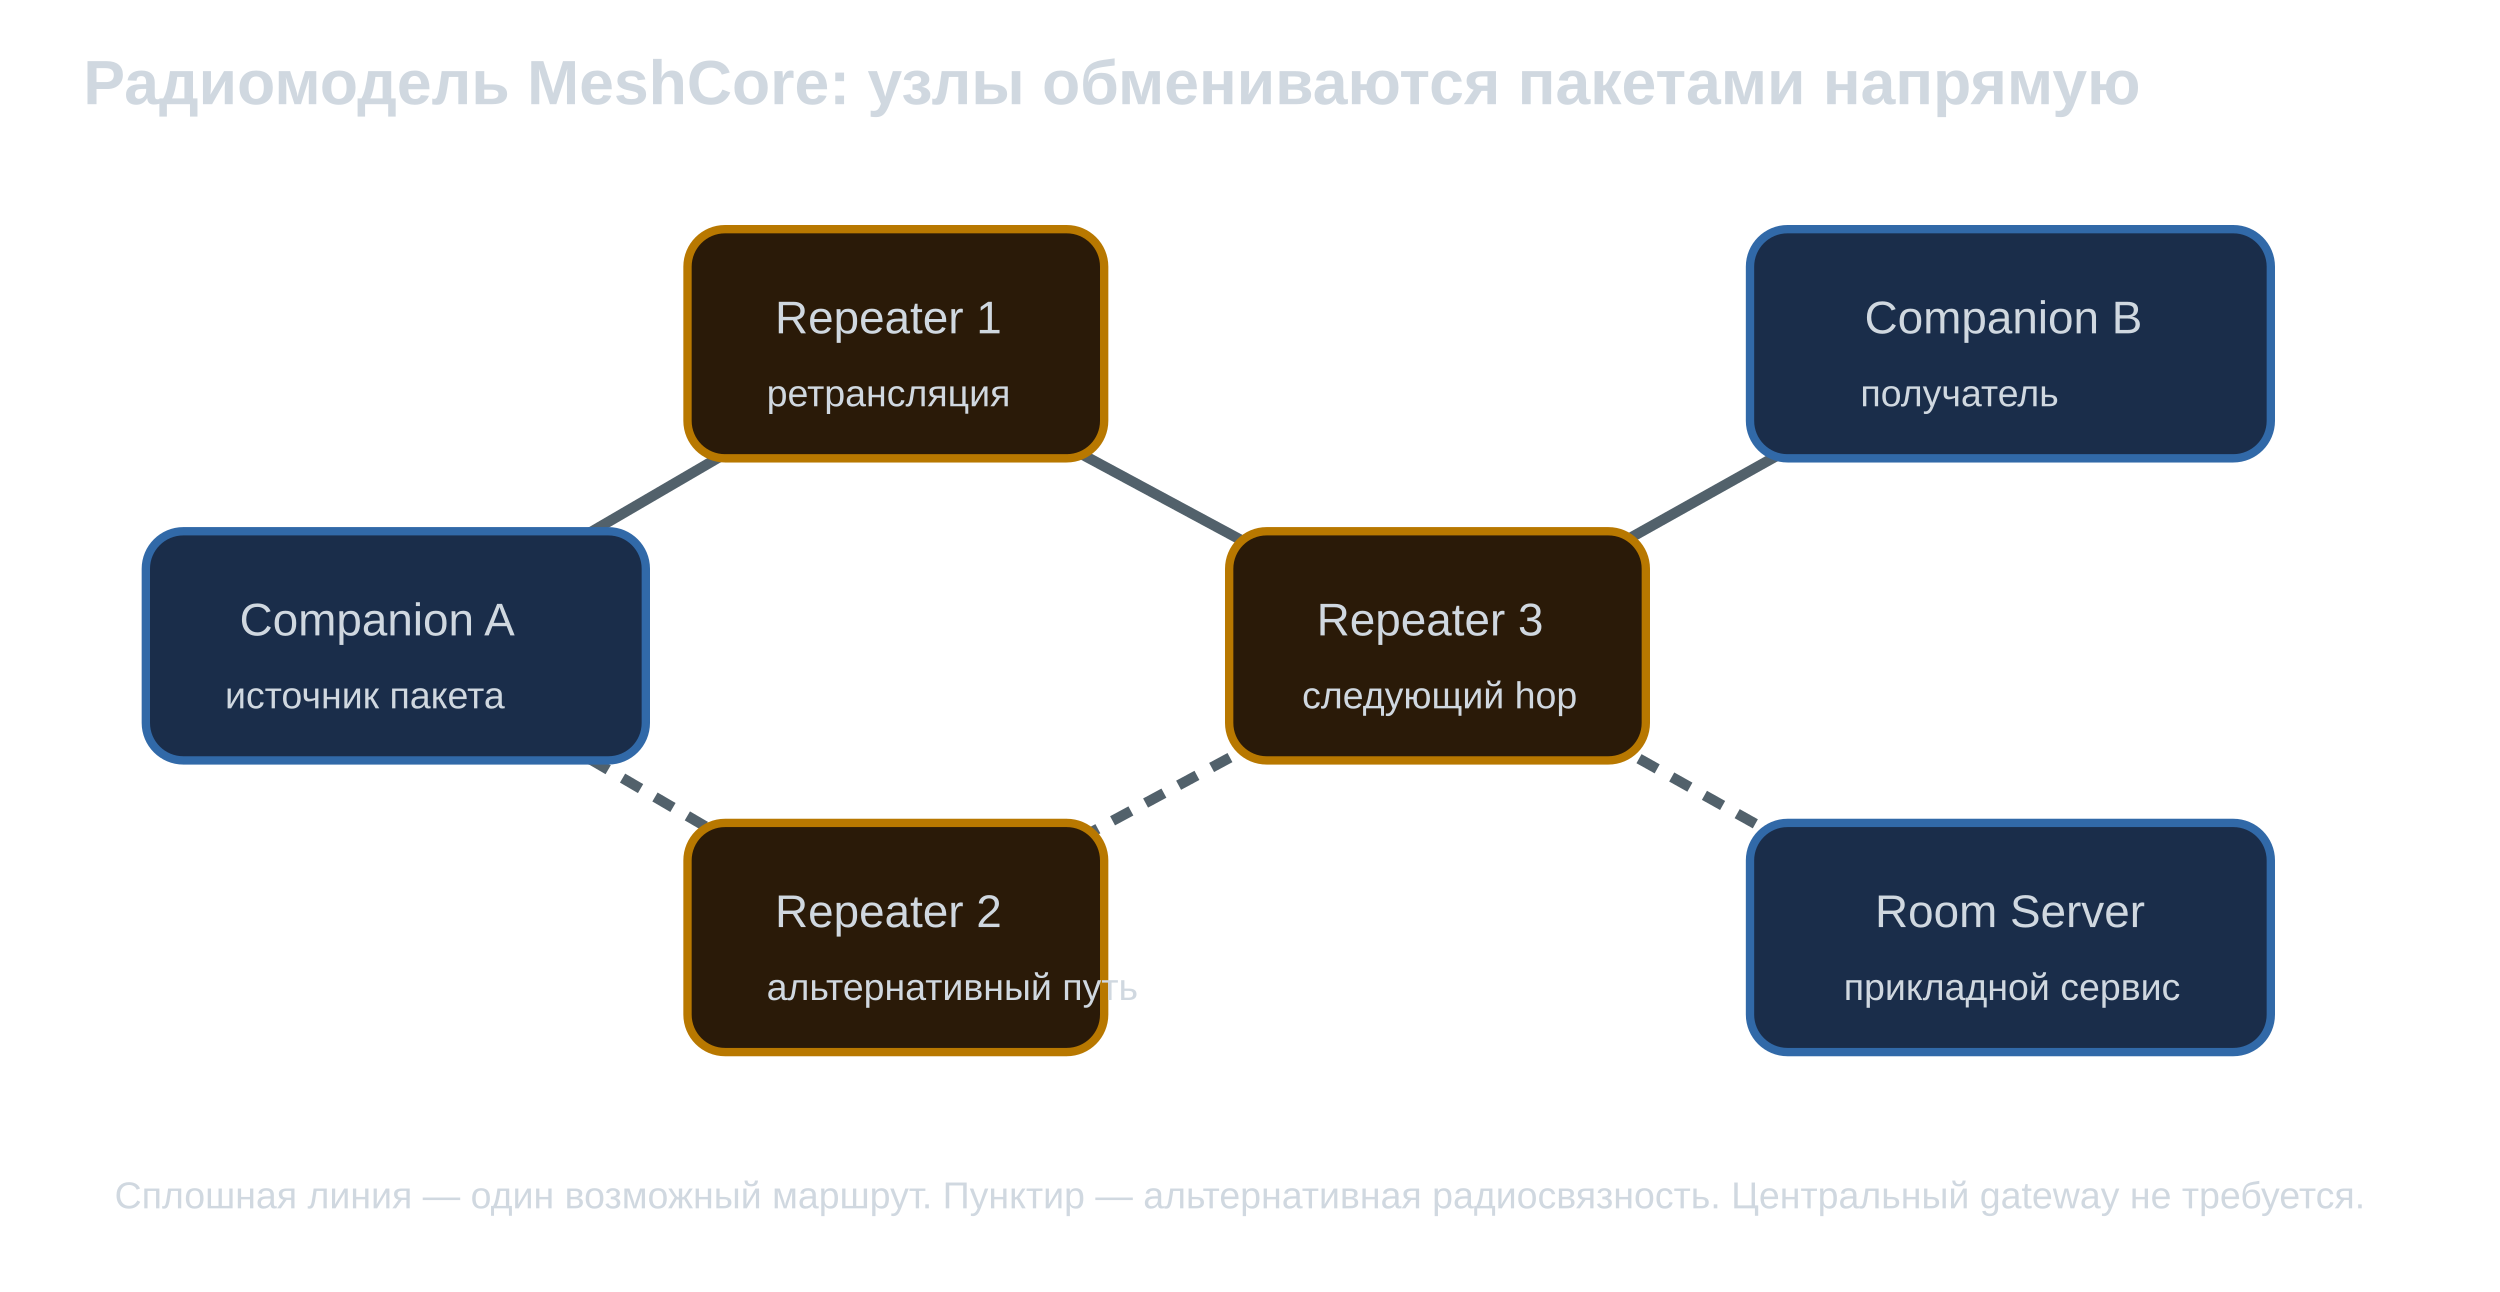
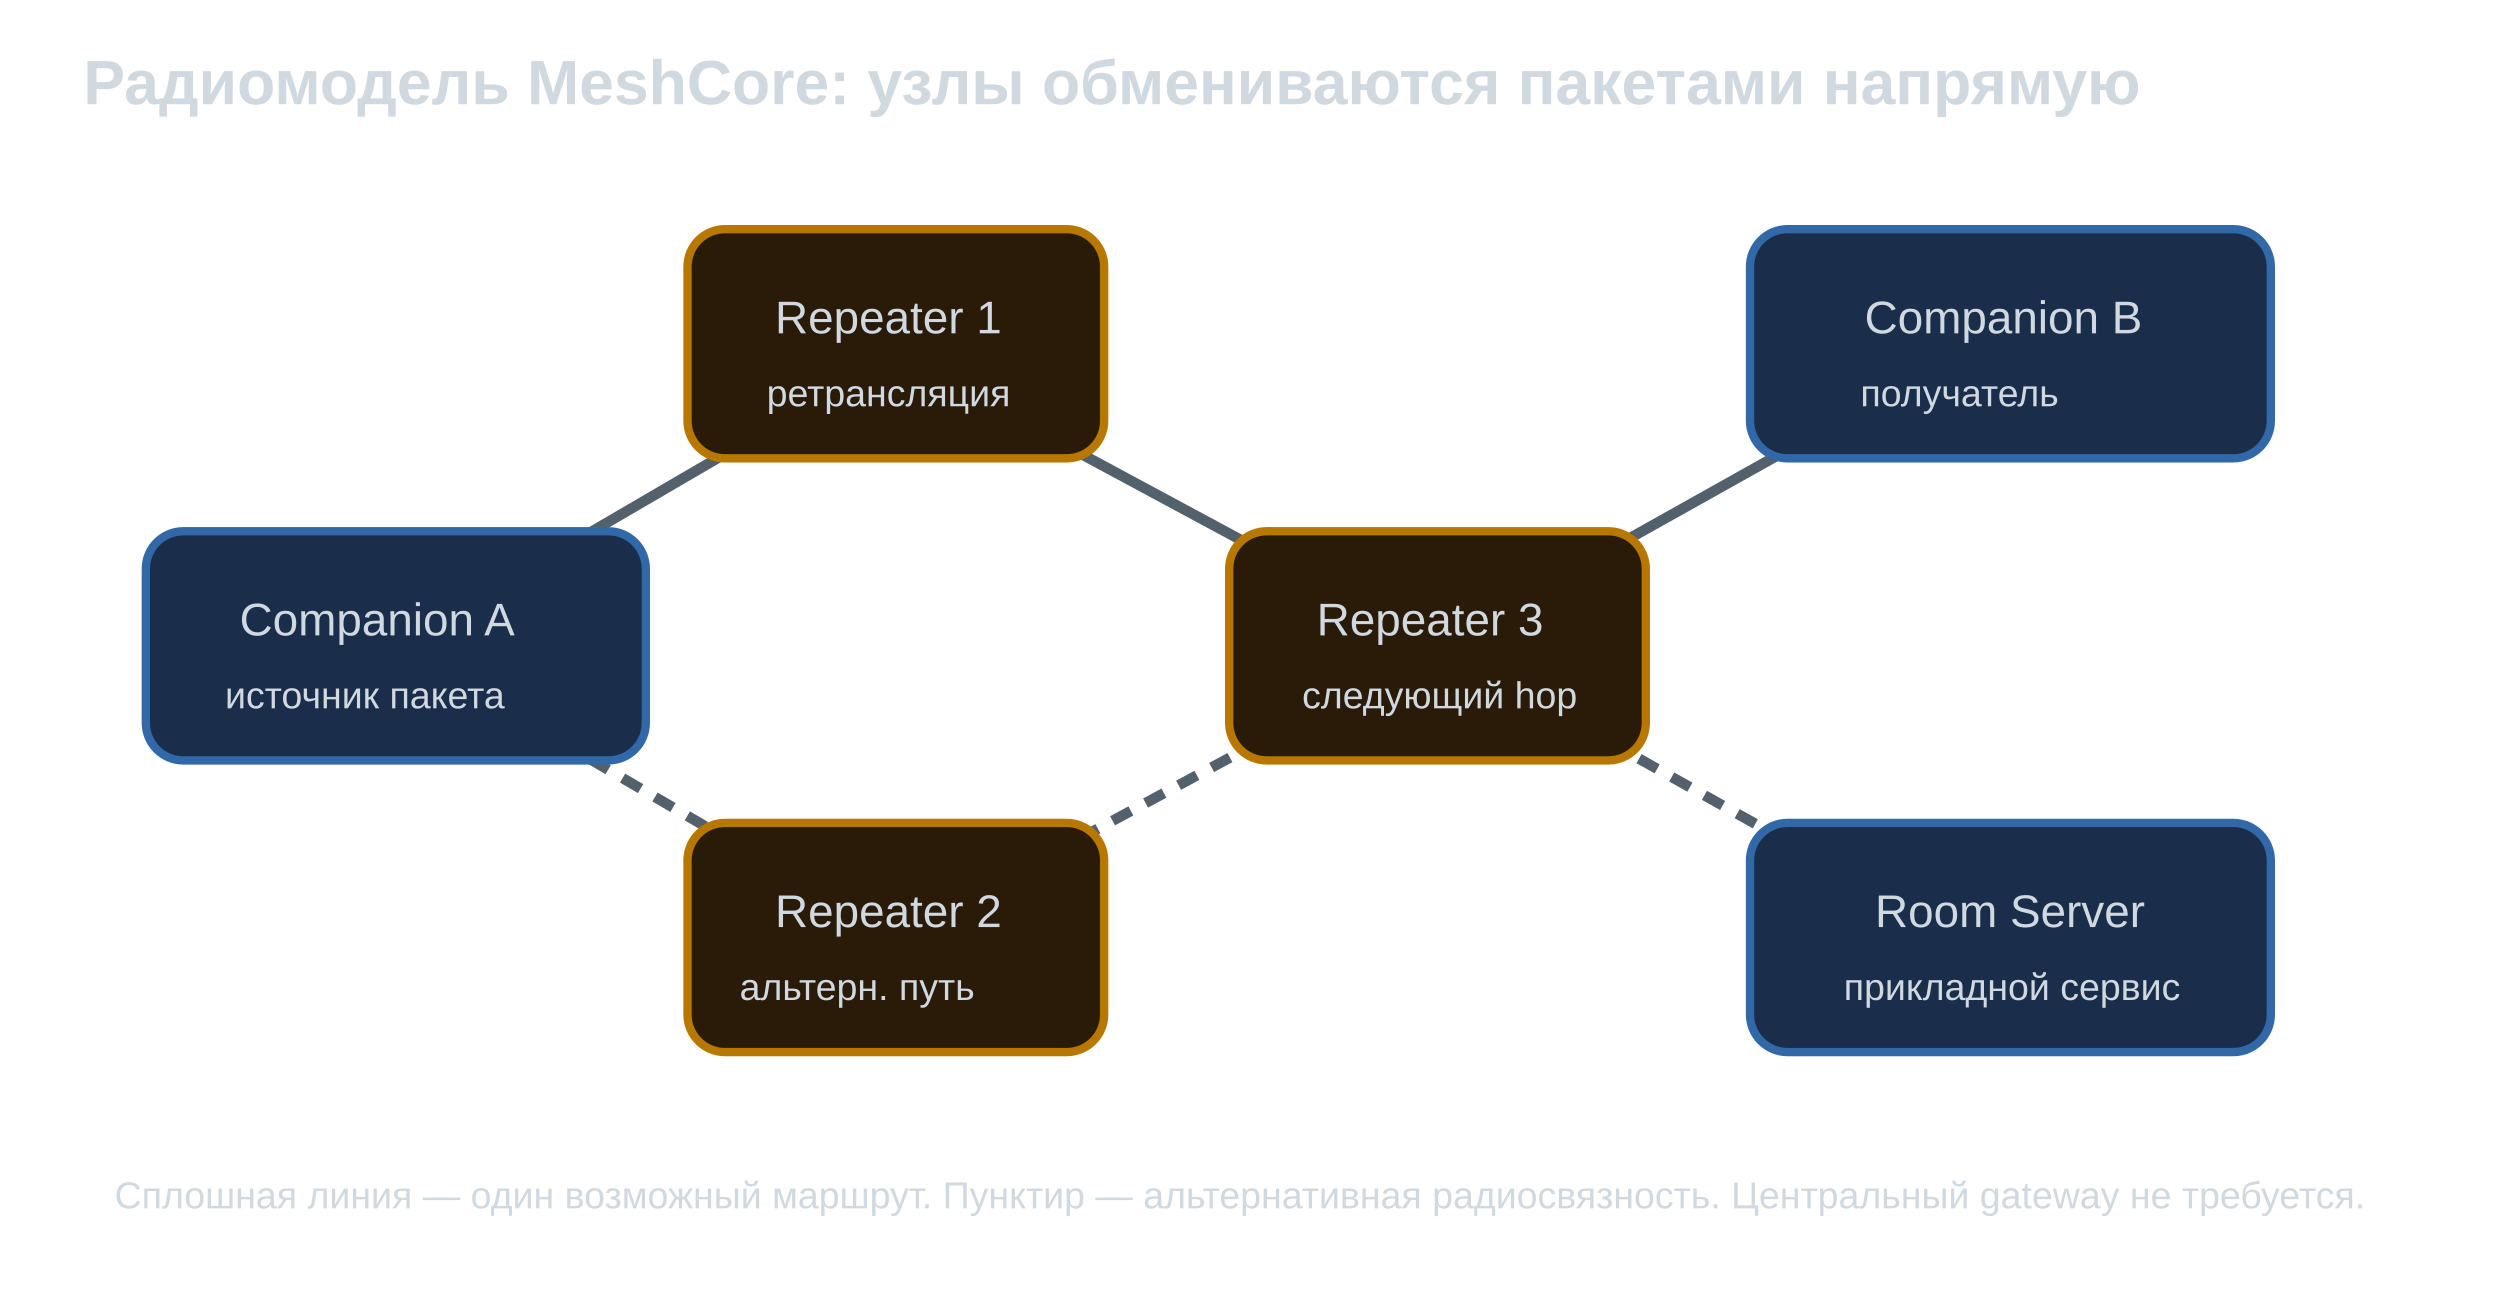
<svg xmlns="http://www.w3.org/2000/svg" width="1200" height="620" viewBox="0 0 1200 620">
  <style>text{font-family:Arial,sans-serif;fill:#d0d8e0}.t{font-size:30px;font-weight:bold}.n{font-size:22px}.s{font-size:18px}.box{fill:#1a2d4a;stroke:#3169a8;stroke-width:4}.rep{fill:#2a1a08;stroke:#b87800;stroke-width:4}.line{stroke:#52616b;stroke-width:5;fill:none}.dash{stroke-dasharray:10 8}</style>
  <text x="40" y="50" class="t">Радиомодель MeshCore: узлы обмениваются пакетами напрямую</text>
  <path class="line" d="M190 310 L430 170 L690 310 L940 170" />
  <path class="line dash" d="M190 310 L430 450 L690 310 L940 450" />
  <rect x="70" y="255" rx="18" width="240" height="110" class="box" />
  <text x="115" y="305" class="n">Companion A</text>
  <text x="108" y="340" class="s">источник пакета</text>
  <rect x="330" y="110" rx="18" width="200" height="110" class="rep" />
  <text x="372" y="160" class="n">Repeater 1</text>
  <text x="368" y="195" class="s">ретрансляция</text>
  <rect x="330" y="395" rx="18" width="200" height="110" class="rep" />
  <text x="372" y="445" class="n">Repeater 2</text>
-   <text x="368" y="480" class="s">альтернативный путь</text>
+   <text x="355" y="480" class="s">альтерн. путь</text>
  <rect x="590" y="255" rx="18" width="200" height="110" class="rep" />
  <text x="632" y="305" class="n">Repeater 3</text>
  <text x="625" y="340" class="s">следующий hop</text>
  <rect x="840" y="110" rx="18" width="250" height="110" class="box" />
  <text x="895" y="160" class="n">Companion B</text>
  <text x="893" y="195" class="s">получатель</text>
  <rect x="840" y="395" rx="18" width="250" height="110" class="box" />
  <text x="900" y="445" class="n">Room Server</text>
  <text x="885" y="480" class="s">прикладной сервис</text>
  <text x="55" y="580" class="s">Сплошная линия — один возможный маршрут. Пунктир — альтернативная радиосвязность. Центральный gateway не требуется.</text>
</svg>
